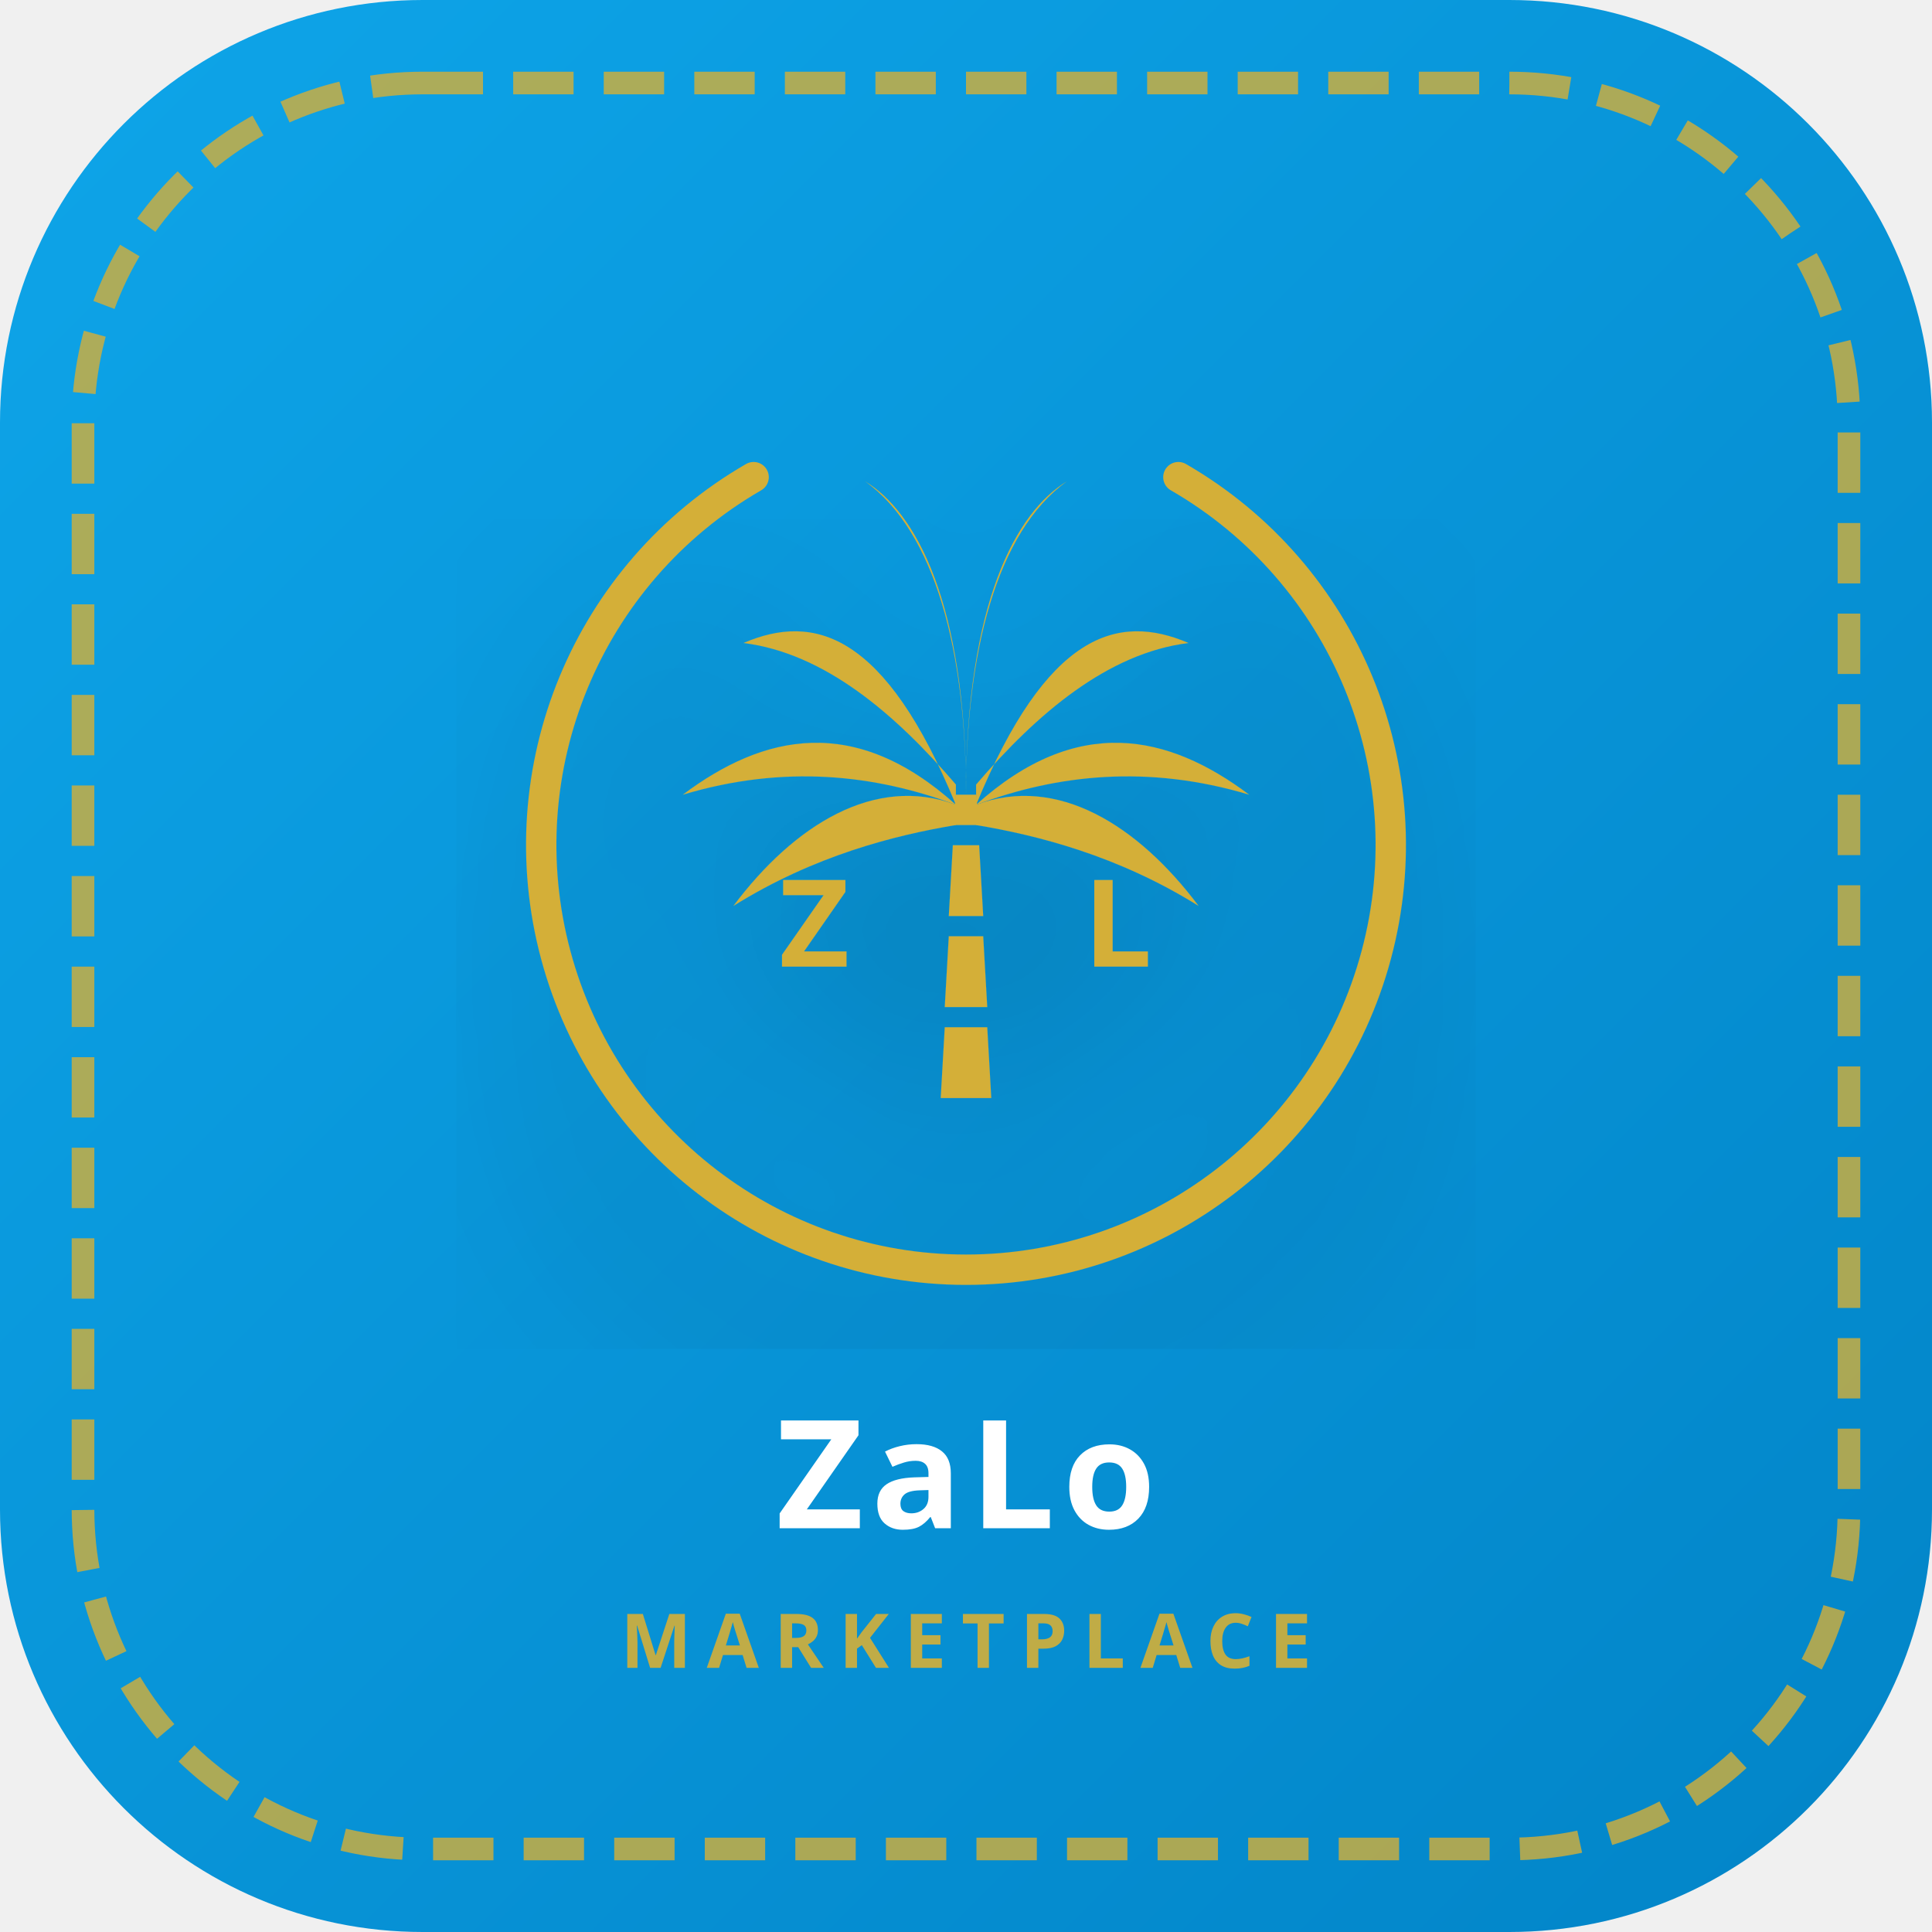
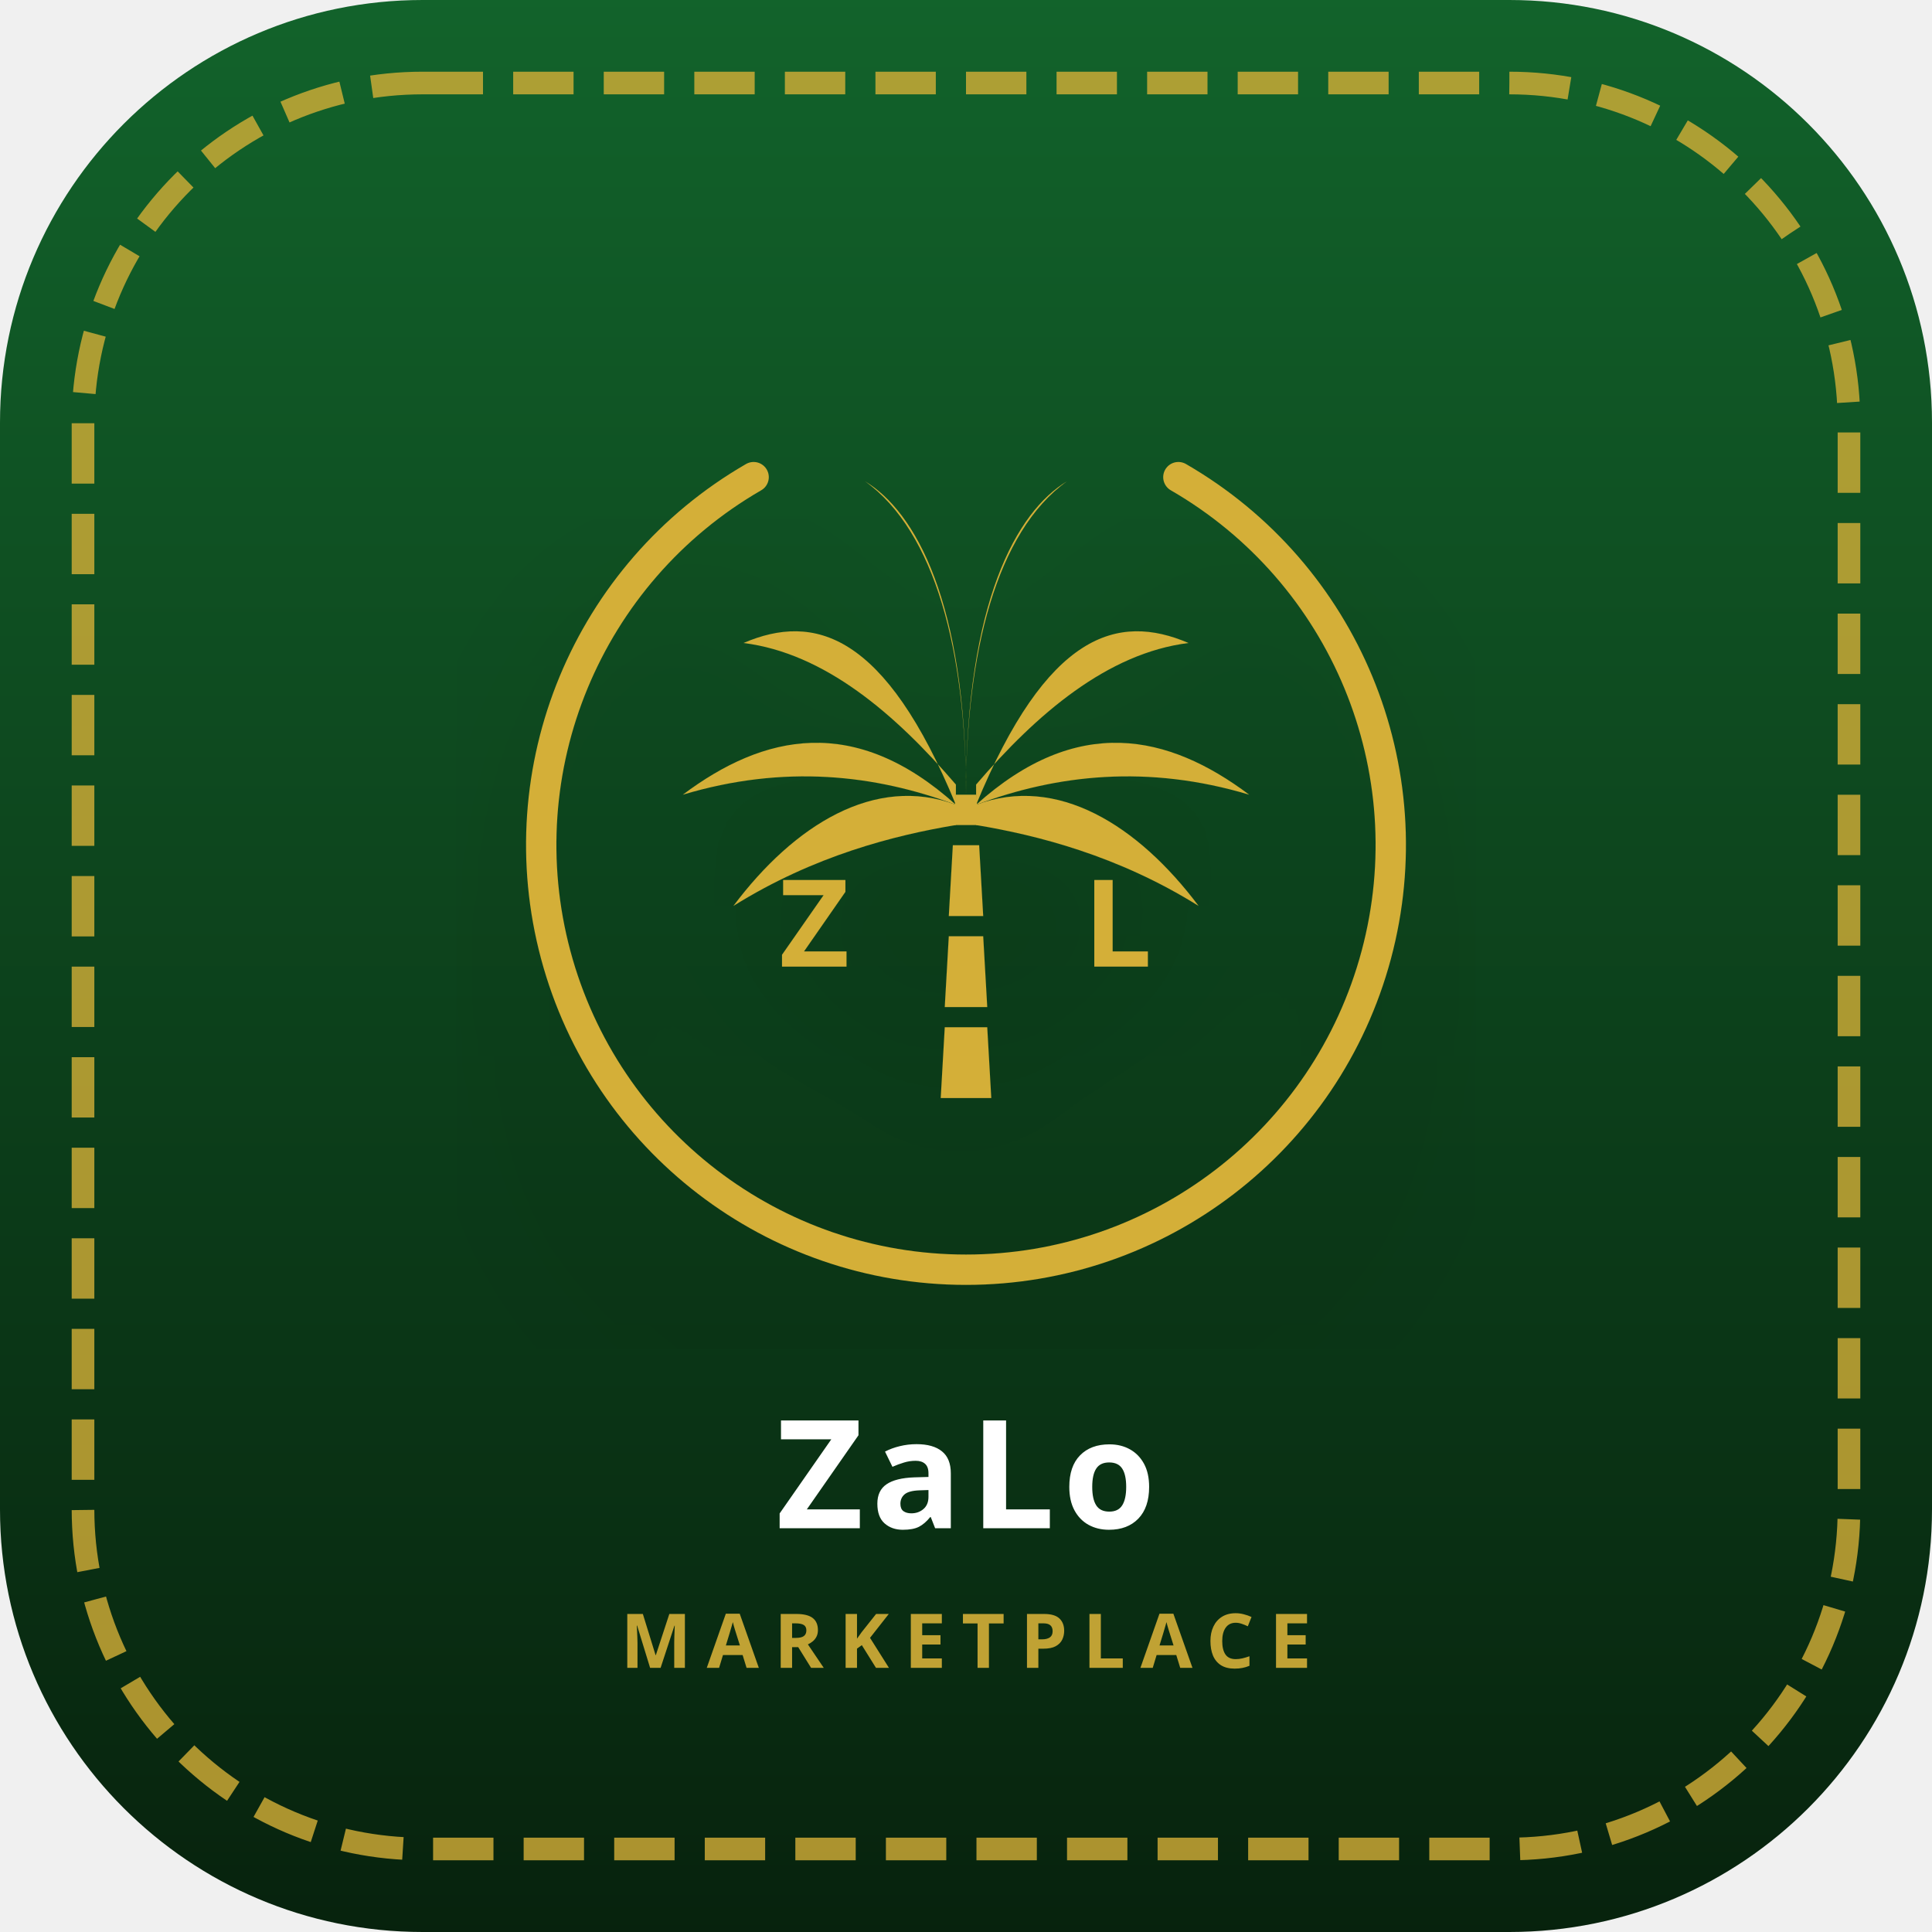
<svg xmlns="http://www.w3.org/2000/svg" viewBox="0 0 512 512">
  <defs>
-     <linearGradient id="skyBg" x1="0%" y1="0%" x2="100%" y2="100%">
-       <stop offset="0%" stop-color="#0ea5e9" />
-       <stop offset="100%" stop-color="#0284c7" />
+     <linearGradient id="brandBg" x1="0%" y1="0%" x2="0%" y2="100%">
+       <stop offset="0%" stop-color="#12632b" />
+       <stop offset="100%" stop-color="#07220d" />
    </linearGradient>
    <filter id="shadow" x="-10%" y="-10%" width="120%" height="120%">
      <feDropShadow dx="0" dy="12" stdDeviation="10" flood-color="#000000" flood-opacity="0.3" />
    </filter>
  </defs>
-   <rect width="512" height="512" rx="112" fill="url(#skyBg)" />
+   <rect width="512" height="512" rx="112" fill="url(#brandBg)" />
  <rect x="22" y="22" width="468" height="468" rx="90" fill="none" stroke="#d4af37" stroke-width="6" opacity="0.8" stroke-dasharray="16 8" />
  <g transform="translate(122, 90) scale(2.68)" filter="url(#shadow)">
    <path d="M 29,13.6 A 42,42 0 1,0 71,13.6" fill="none" stroke="#d4af37" stroke-width="3" stroke-linecap="round" />
    <path d="M47.5,75 L52.5,75 L52.1,68 L47.9,68 Z" fill="#d4af37" />
    <path d="M47.9,66 L52.1,66 L51.7,59 L48.3,59 Z" fill="#d4af37" />
    <path d="M48.3,57 L51.7,57 L51.3,50 L48.7,50 Z" fill="#d4af37" />
    <path d="M48.7,48 L51.3,48 L51,45 L49,45 Z" fill="#d4af37" />
    <path d="M49,46 C41,43 33,48 27,56 C35,51 43,49 49,48 Z" fill="#d4af37" />
    <path d="M49,46 C39,37 30,39 22,45 C32,42 41,43 49,46 Z" fill="#d4af37" />
    <path d="M49,46 C42,29 35,27 28,30 C36,31 43,37 49,44 Z" fill="#d4af37" />
    <path d="M51,46 C59,43 67,48 73,56 C65,51 57,49 51,48 Z" fill="#d4af37" />
    <path d="M51,46 C61,37 70,39 78,45 C68,42 59,43 51,46 Z" fill="#d4af37" />
    <path d="M51,46 C58,29 65,27 72,30 C64,31 57,37 51,44 Z" fill="#d4af37" />
    <path d="M50,45 C50,26 45,17 40,14 C47,19 50,31 50,45 Z" fill="#d4af37" />
    <path d="M50,45 C50,26 55,17 60,14 C53,19 50,31 50,45 Z" fill="#d4af37" />
    <text x="35" y="62" font-family="'Cairo', system-ui, sans-serif" font-weight="900" font-size="12" fill="#d4af37" text-anchor="middle">Z</text>
    <text x="65" y="62" font-family="'Cairo', system-ui, sans-serif" font-weight="900" font-size="12" fill="#d4af37" text-anchor="middle">L</text>
  </g>
  <text x="50%" y="405" font-family="'Cairo', system-ui, sans-serif" font-weight="900" font-size="40" fill="#ffffff" text-anchor="middle" letter-spacing="2">ZaLo</text>
  <text x="50%" y="442" font-family="'Cairo', system-ui, sans-serif" font-weight="800" font-size="20" fill="#d4af37" text-anchor="middle" opacity="0.9" letter-spacing="4">MARKETPLACE</text>
</svg>
